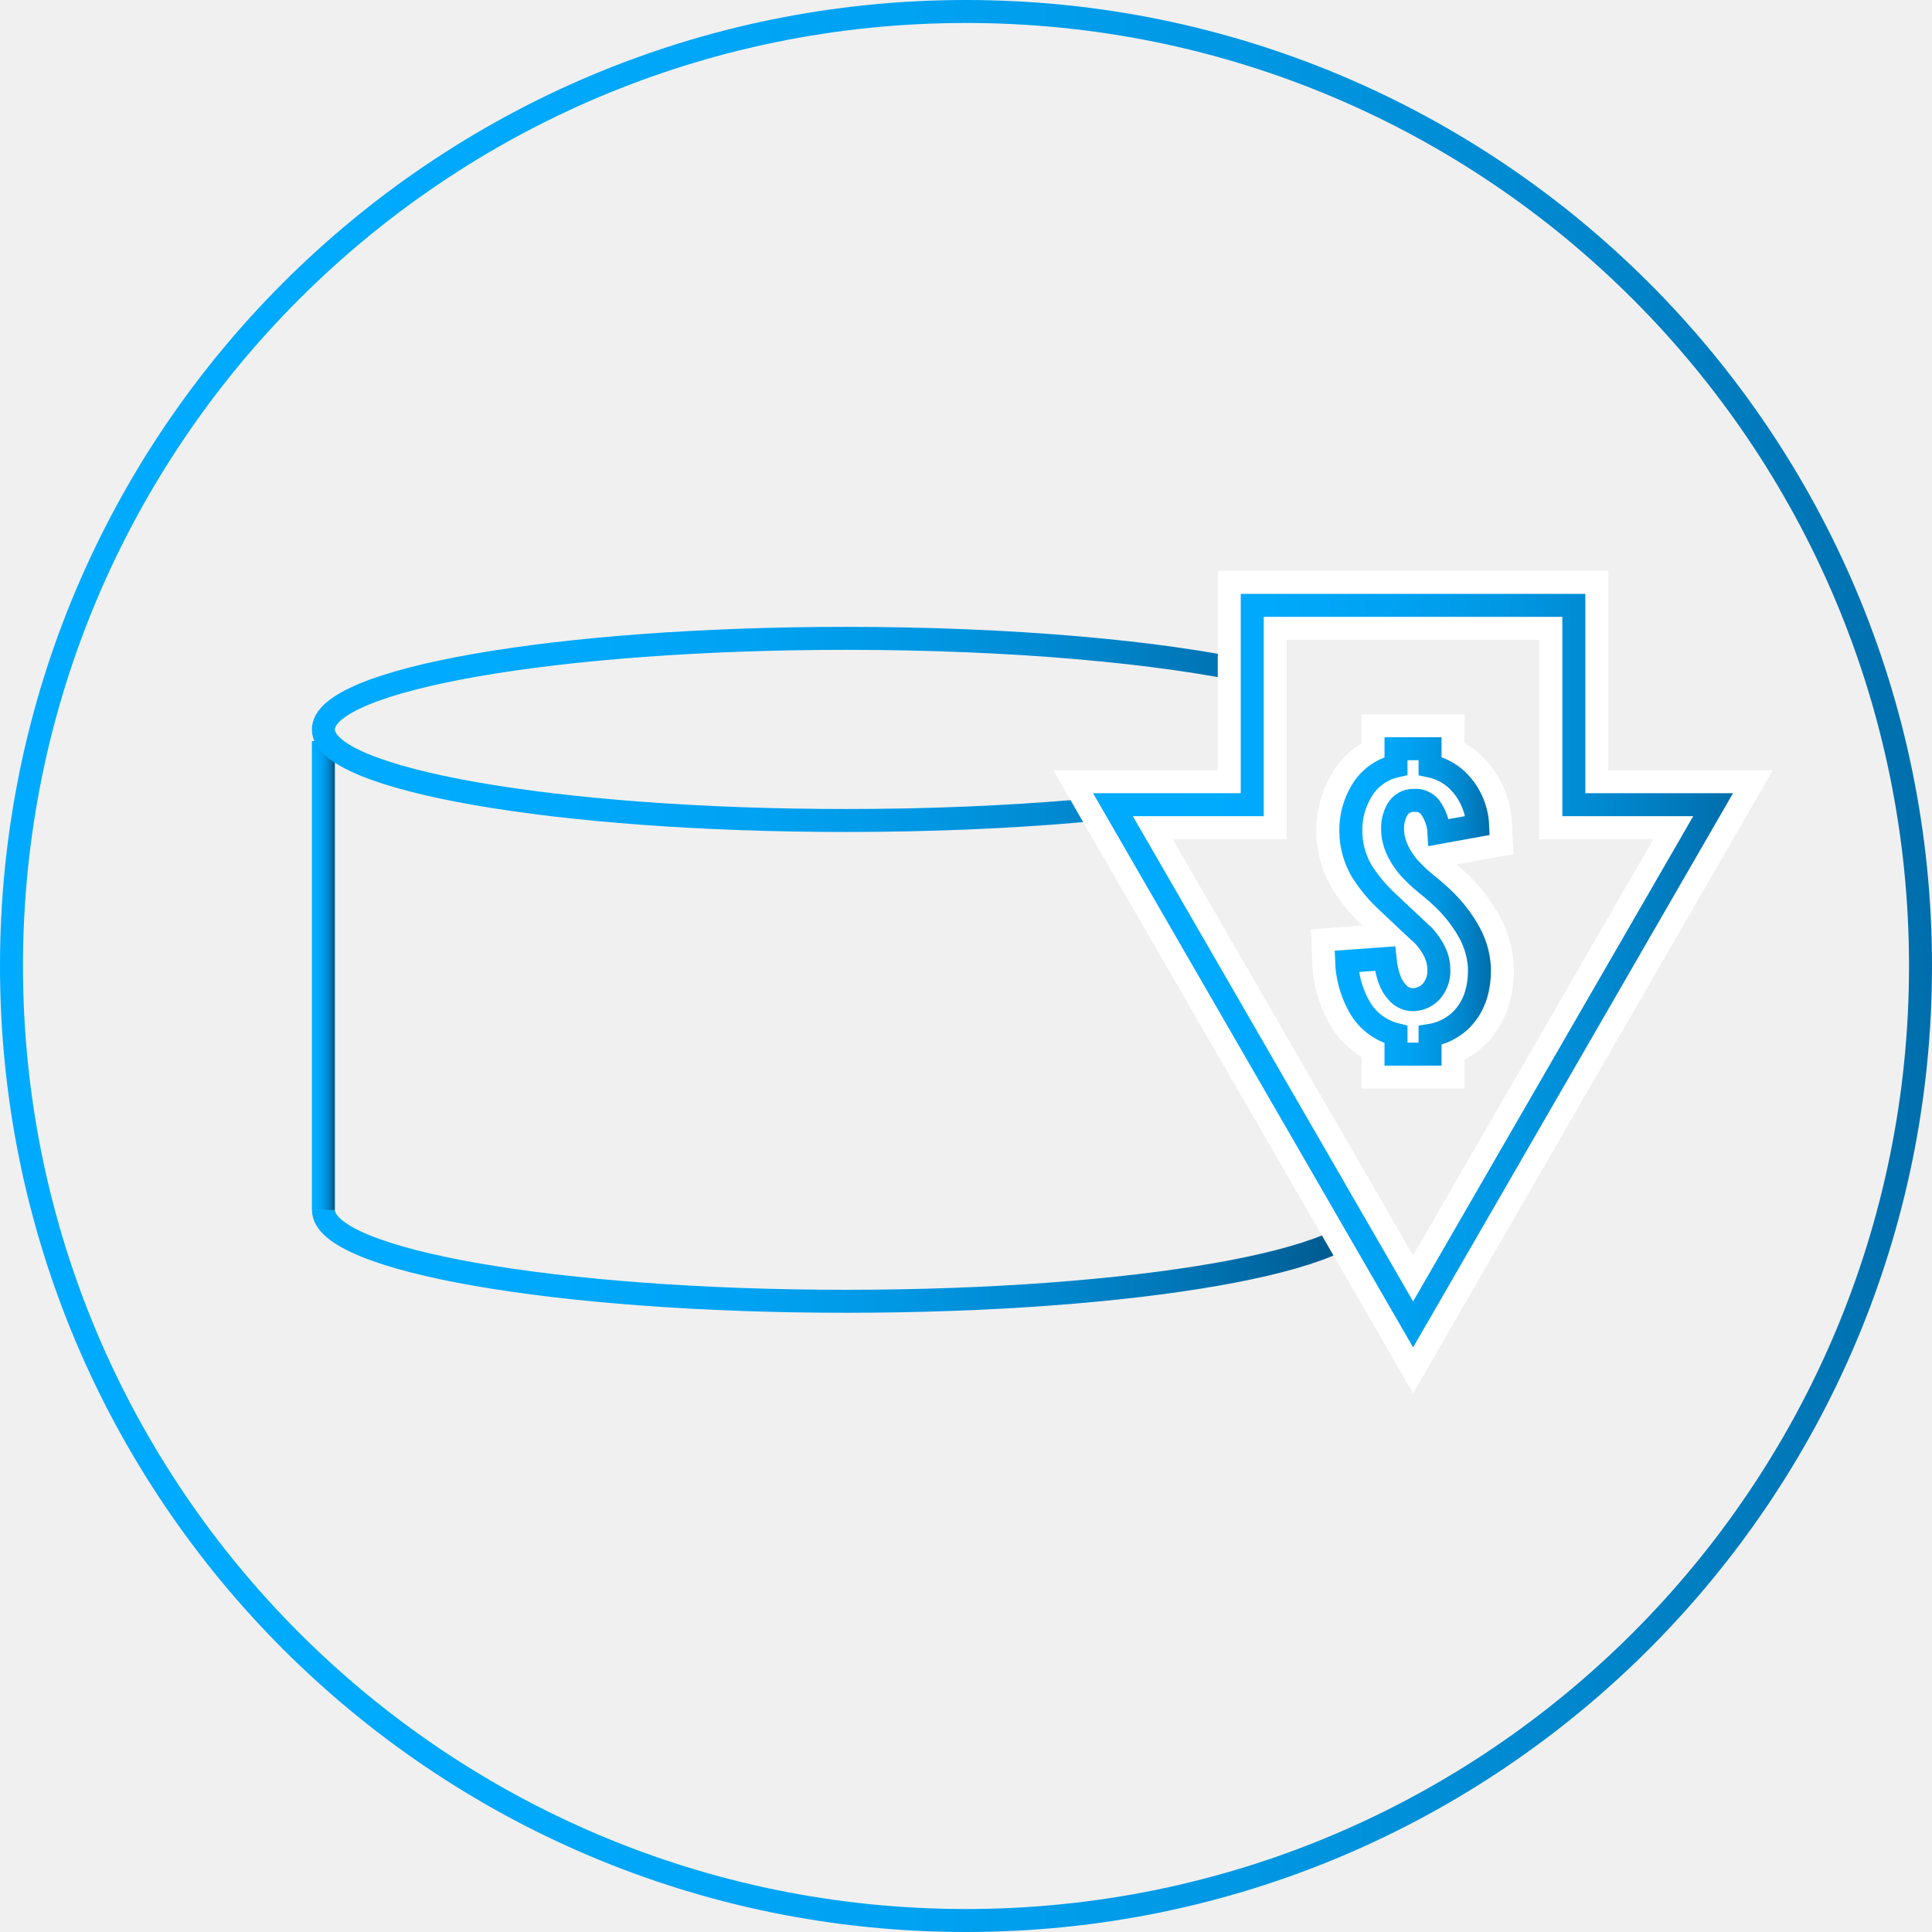
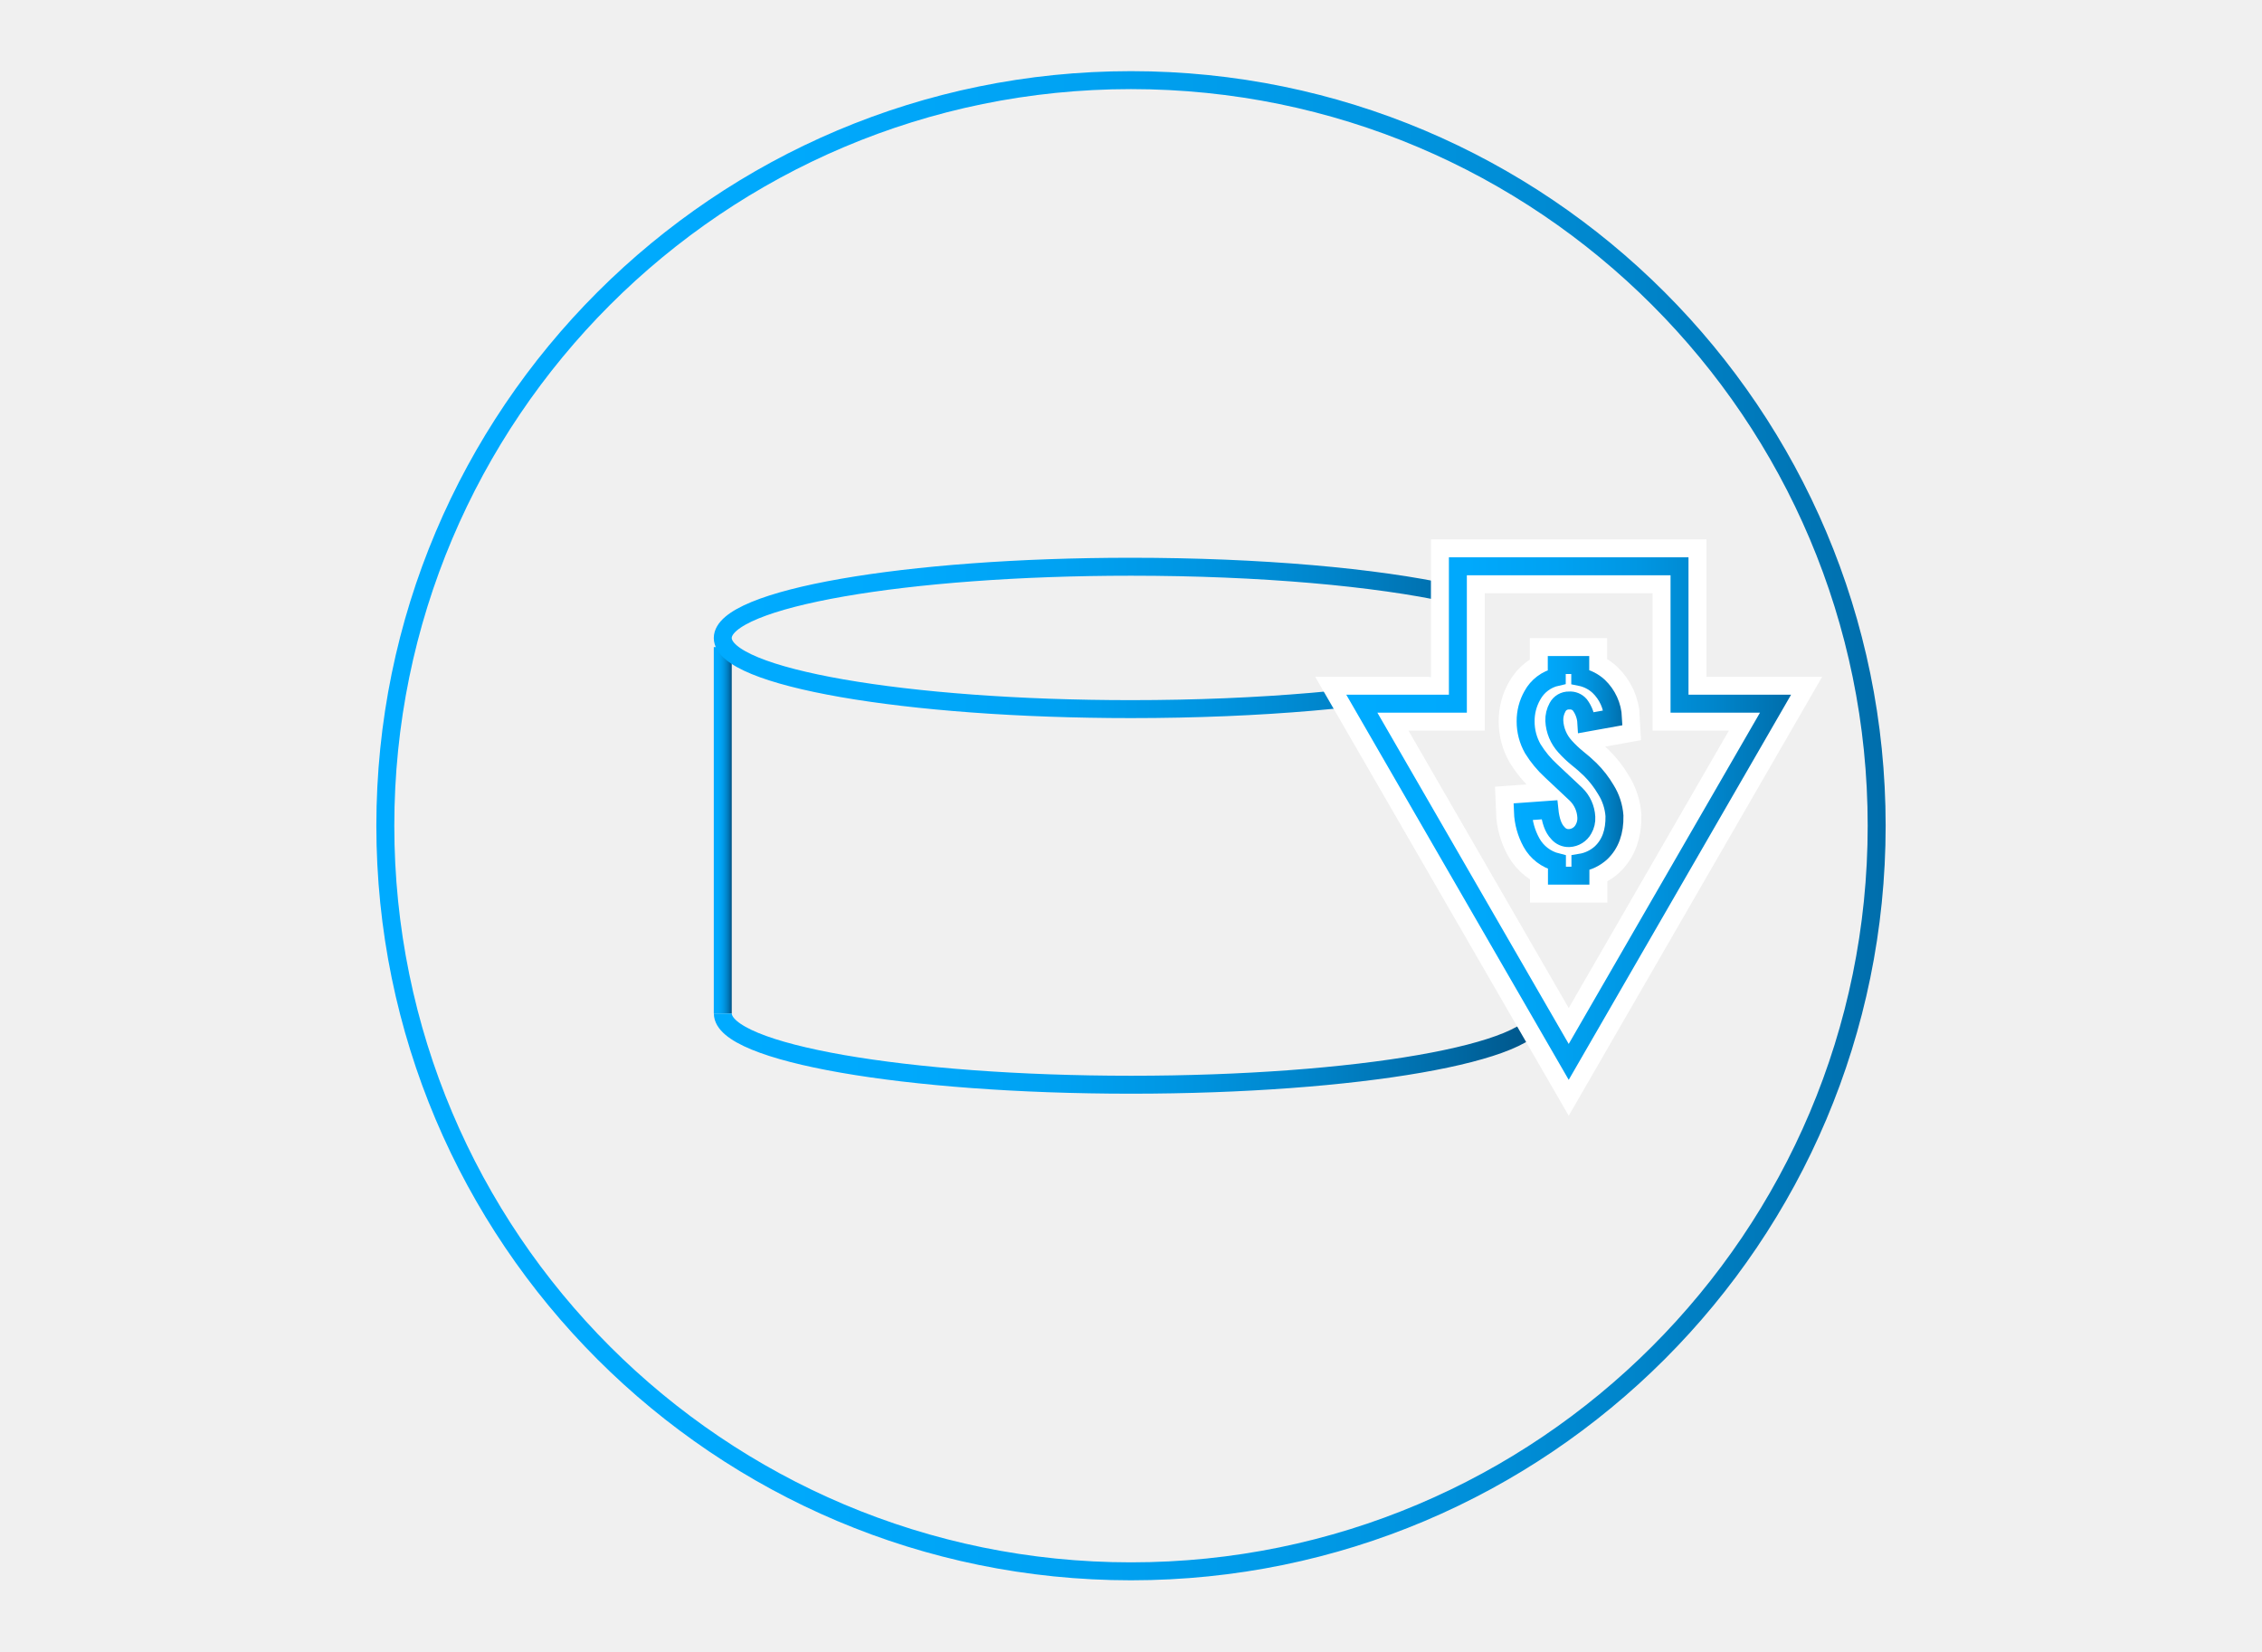
- <svg xmlns="http://www.w3.org/2000/svg" xmlns:xlink="http://www.w3.org/1999/xlink" id="Layer_1" data-name="Layer 1" viewBox="0 0 420.36 420.36">
+ <svg xmlns="http://www.w3.org/2000/svg" xmlns:xlink="http://www.w3.org/1999/xlink" id="Layer_1" data-name="Layer 1" viewBox="0 0 630 460">
  <defs>
    <style>.cls-1,.cls-2,.cls-3,.cls-4,.cls-5,.cls-7,.cls-8{fill:none;}.cls-1,.cls-2,.cls-3,.cls-4,.cls-5,.cls-6,.cls-7,.cls-8{stroke-miterlimit:10;}.cls-1,.cls-2,.cls-3,.cls-4,.cls-7,.cls-8{stroke-width:5px;}.cls-1{stroke:url(#linear-gradient);}.cls-2{stroke:url(#linear-gradient-2);}.cls-3{stroke:url(#linear-gradient-3);}.cls-4{stroke:url(#linear-gradient-4);}.cls-5,.cls-6{stroke:#fff;stroke-width:15px;}.cls-5{stroke-linecap:round;}.cls-6{fill:url(#linear-gradient-5);}.cls-7{stroke:url(#linear-gradient-6);}.cls-8{stroke:url(#linear-gradient-7);}</style>
-     <linearGradient id="linear-gradient" x1="67.86" y1="212.26" x2="72.86" y2="212.26" gradientUnits="userSpaceOnUse">
+     <linearGradient id="linear-gradient" x1="104.82" y1="230" x2="525.18" y2="230" gradientUnits="userSpaceOnUse">
+       <stop offset="0" stop-color="#00abff" />
+       <stop offset="0.27" stop-color="#00a9fc" />
+       <stop offset="0.47" stop-color="#00a2f2" />
+       <stop offset="0.66" stop-color="#0096e2" />
+       <stop offset="0.83" stop-color="#0085cb" />
+       <stop offset="0.99" stop-color="#006fad" />
+       <stop offset="1" stop-color="#006eac" />
+     </linearGradient>
+     <linearGradient id="linear-gradient-2" x1="198.8" y1="231.28" x2="203.8" y2="231.28" gradientUnits="userSpaceOnUse">
      <stop offset="0" stop-color="#00abff" />
      <stop offset="0.23" stop-color="#00a9fc" />
      <stop offset="0.41" stop-color="#00a2f2" />
      <stop offset="0.56" stop-color="#0096e2" />
      <stop offset="0.71" stop-color="#0085cb" />
      <stop offset="0.85" stop-color="#0070ae" />
      <stop offset="0.98" stop-color="#00568a" />
      <stop offset="1" stop-color="#005183" />
    </linearGradient>
-     <linearGradient id="linear-gradient-2" x1="67.86" y1="158.66" x2="273.76" y2="158.66" gradientUnits="userSpaceOnUse">
-       <stop offset="0" stop-color="#00abff" />
-       <stop offset="0.27" stop-color="#00a9fc" />
-       <stop offset="0.47" stop-color="#00a2f2" />
-       <stop offset="0.66" stop-color="#0096e2" />
-       <stop offset="0.83" stop-color="#0085cb" />
-       <stop offset="0.99" stop-color="#006fad" />
-       <stop offset="1" stop-color="#006eac" />
-     </linearGradient>
-     <linearGradient id="linear-gradient-3" x1="67.88" y1="274.46" x2="300.26" y2="274.46" xlink:href="#linear-gradient" />
-     <linearGradient id="linear-gradient-4" x1="0" y1="210.18" x2="420.36" y2="210.18" xlink:href="#linear-gradient-2" />
-     <linearGradient id="linear-gradient-5" x1="292.99" y1="196.12" x2="321.9" y2="196.12" xlink:href="#linear-gradient" />
-     <linearGradient id="linear-gradient-6" x1="237.82" y1="211.18" x2="377.07" y2="211.18" xlink:href="#linear-gradient-2" />
-     <linearGradient id="linear-gradient-7" x1="290.36" y1="196.12" x2="324.4" y2="196.12" xlink:href="#linear-gradient-2" />
+     <linearGradient id="linear-gradient-3" x1="198.8" y1="177.67" x2="404.71" y2="177.67" xlink:href="#linear-gradient" />
+     <linearGradient id="linear-gradient-4" x1="198.82" y1="293.48" x2="431.2" y2="293.48" xlink:href="#linear-gradient-2" />
+     <linearGradient id="linear-gradient-5" x1="424.15" y1="214.57" x2="449.65" y2="214.57" xlink:href="#linear-gradient-2" />
+     <linearGradient id="linear-gradient-6" x1="374.96" y1="228.01" x2="498.84" y2="228.01" xlink:href="#linear-gradient" />
+     <linearGradient id="linear-gradient-7" x1="421.51" y1="214.57" x2="452.15" y2="214.57" xlink:href="#linear-gradient" />
  </defs>
-   <line class="cls-1" x1="70.36" y1="161.23" x2="70.36" y2="263.3" />
-   <path class="cls-2" d="M273.23,171c-20.83,4.58-53,7.52-89.16,7.52-62.8,0-113.71-8.87-113.71-19.81s50.91-19.82,113.71-19.82c36.14,0,68.33,2.94,89.16,7.52" />
-   <path class="cls-3" d="M70.38,263.3c0,10.94,50.91,19.83,113.69,19.83s113.69-8.89,113.69-19.83" />
-   <circle class="cls-4" cx="210.18" cy="210.18" r="207.68" />
-   <polygon class="cls-5" points="342.43 175.08 342.43 131.71 272.46 131.71 272.46 175.08 242.15 175.08 307.46 288.16 372.74 175.08 342.43 175.08" />
-   <path class="cls-6" d="M321.89,210.48q.17,7.5-4.22,11.66a12.57,12.57,0,0,1-6.52,3.15v4.07h-7.41V225.1a12.68,12.68,0,0,1-8.05-6.2,21.8,21.8,0,0,1-2.7-9.73l8.36-.6q.54,5.15,2.64,7.31a4.43,4.43,0,0,0,3.6,1.62,5.41,5.41,0,0,0,4.57-2.83,6.79,6.79,0,0,0,.9-3.81c0-2.38-1.09-4.77-3.25-7.19q-2.64-2.44-7.82-7.34a32.94,32.94,0,0,1-5.82-7,17.26,17.26,0,0,1-2.26-8.65,16.2,16.2,0,0,1,2.13-8.2,11.65,11.65,0,0,1,7.7-5.82v-3.75h7.41v3.75a12.22,12.22,0,0,1,5.82,3,14.62,14.62,0,0,1,4.54,9.95l-8.42,1.53a10.35,10.35,0,0,0-2-5.6,4.08,4.08,0,0,0-3.4-1.4A4,4,0,0,0,304,176.2a8.19,8.19,0,0,0-1,4.26q0,4,3.4,8.14a33.6,33.6,0,0,0,3.84,3.66,53.7,53.7,0,0,1,4.07,3.56,31,31,0,0,1,5,6.39A18,18,0,0,1,321.89,210.48Z" />
-   <polygon class="cls-7" points="342.43 175.08 342.43 131.71 272.46 131.71 272.46 175.08 242.15 175.08 307.46 288.16 372.74 175.08 342.43 175.08" />
-   <path class="cls-8" d="M321.89,210.48q.17,7.5-4.22,11.66a12.57,12.57,0,0,1-6.52,3.15v4.07h-7.41V225.1a12.68,12.68,0,0,1-8.05-6.2,21.8,21.8,0,0,1-2.7-9.73l8.36-.6q.54,5.15,2.64,7.31a4.43,4.43,0,0,0,3.6,1.62,5.41,5.41,0,0,0,4.57-2.83,6.79,6.79,0,0,0,.9-3.81c0-2.38-1.09-4.77-3.25-7.19q-2.64-2.44-7.82-7.34a32.94,32.94,0,0,1-5.82-7,17.26,17.26,0,0,1-2.26-8.65,16.2,16.2,0,0,1,2.13-8.2,11.65,11.65,0,0,1,7.7-5.82v-3.75h7.41v3.75a12.22,12.22,0,0,1,5.82,3,14.62,14.62,0,0,1,4.54,9.95l-8.42,1.53a10.35,10.35,0,0,0-2-5.6,4.08,4.08,0,0,0-3.4-1.4A4,4,0,0,0,304,176.2a8.19,8.19,0,0,0-1,4.26q0,4,3.4,8.14a33.6,33.6,0,0,0,3.84,3.66,53.7,53.7,0,0,1,4.07,3.56,31,31,0,0,1,5,6.39A18,18,0,0,1,321.89,210.48Z" />
+   <circle class="cls-1" cx="315" cy="230" r="207.68" />
+   <line class="cls-2" x1="201.3" y1="180.24" x2="201.3" y2="282.31" />
+   <path class="cls-3" d="M404.17,190c-20.83,4.58-53,7.52-89.16,7.52-62.8,0-113.71-8.87-113.71-19.81S252.21,157.86,315,157.86c36.14,0,68.33,2.94,89.16,7.52" />
+   <path class="cls-4" d="M201.32,282.31c0,10.95,50.92,19.83,113.69,19.83s113.69-8.88,113.69-19.83" />
+   <polygon class="cls-5" points="467.77 196.01 467.77 157.74 406.04 157.74 406.04 196.01 379.29 196.01 436.91 295.78 494.51 196.01 467.77 196.01" />
+   <path class="cls-6" d="M449.65,227.24q.14,6.63-3.73,10.3a11.14,11.14,0,0,1-5.75,2.77v3.6h-6.54v-3.76a11.2,11.2,0,0,1-7.1-5.47,19.35,19.35,0,0,1-2.38-8.59l7.38-.53q.47,4.55,2.33,6.45a3.88,3.88,0,0,0,3.17,1.43,4.79,4.79,0,0,0,4-2.5,6,6,0,0,0,.78-3.36,9.59,9.59,0,0,0-2.86-6.34q-2.33-2.16-6.9-6.48a29.12,29.12,0,0,1-5.14-6.2,15.27,15.27,0,0,1-2-7.63,14.34,14.34,0,0,1,1.88-7.24,10.27,10.27,0,0,1,6.79-5.13v-3.32h6.54v3.32a10.63,10.63,0,0,1,5.13,2.61,12.94,12.94,0,0,1,4,8.78l-7.43,1.34a9.14,9.14,0,0,0-1.8-4.94,3.59,3.59,0,0,0-3-1.23,3.5,3.5,0,0,0-3.22,1.88,7.24,7.24,0,0,0-.9,3.76,11.46,11.46,0,0,0,3,7.18,29.74,29.74,0,0,0,3.39,3.23,45.8,45.8,0,0,1,3.59,3.14,27.72,27.72,0,0,1,4.38,5.64A15.9,15.9,0,0,1,449.65,227.24Z" />
+   <polygon class="cls-7" points="467.77 196.01 467.77 157.74 406.04 157.74 406.04 196.01 379.29 196.01 436.91 295.78 494.51 196.01 467.77 196.01" />
+   <path class="cls-8" d="M449.65,227.24q.14,6.63-3.73,10.3a11.14,11.14,0,0,1-5.75,2.77v3.6h-6.54v-3.76a11.2,11.2,0,0,1-7.1-5.47,19.35,19.35,0,0,1-2.38-8.59l7.38-.53q.47,4.55,2.33,6.45a3.88,3.88,0,0,0,3.17,1.43,4.79,4.79,0,0,0,4-2.5,6,6,0,0,0,.78-3.36,9.59,9.59,0,0,0-2.86-6.34q-2.33-2.16-6.9-6.48a29.12,29.12,0,0,1-5.14-6.2,15.27,15.27,0,0,1-2-7.63,14.34,14.34,0,0,1,1.88-7.24,10.27,10.27,0,0,1,6.79-5.13v-3.32h6.54v3.32a10.63,10.63,0,0,1,5.13,2.61,12.94,12.94,0,0,1,4,8.78l-7.43,1.34a9.14,9.14,0,0,0-1.8-4.94,3.59,3.59,0,0,0-3-1.23,3.5,3.5,0,0,0-3.22,1.88,7.24,7.24,0,0,0-.9,3.76,11.46,11.46,0,0,0,3,7.18,29.74,29.74,0,0,0,3.39,3.23,45.8,45.8,0,0,1,3.59,3.14,27.72,27.72,0,0,1,4.38,5.64A15.9,15.9,0,0,1,449.65,227.24Z" />
</svg>
